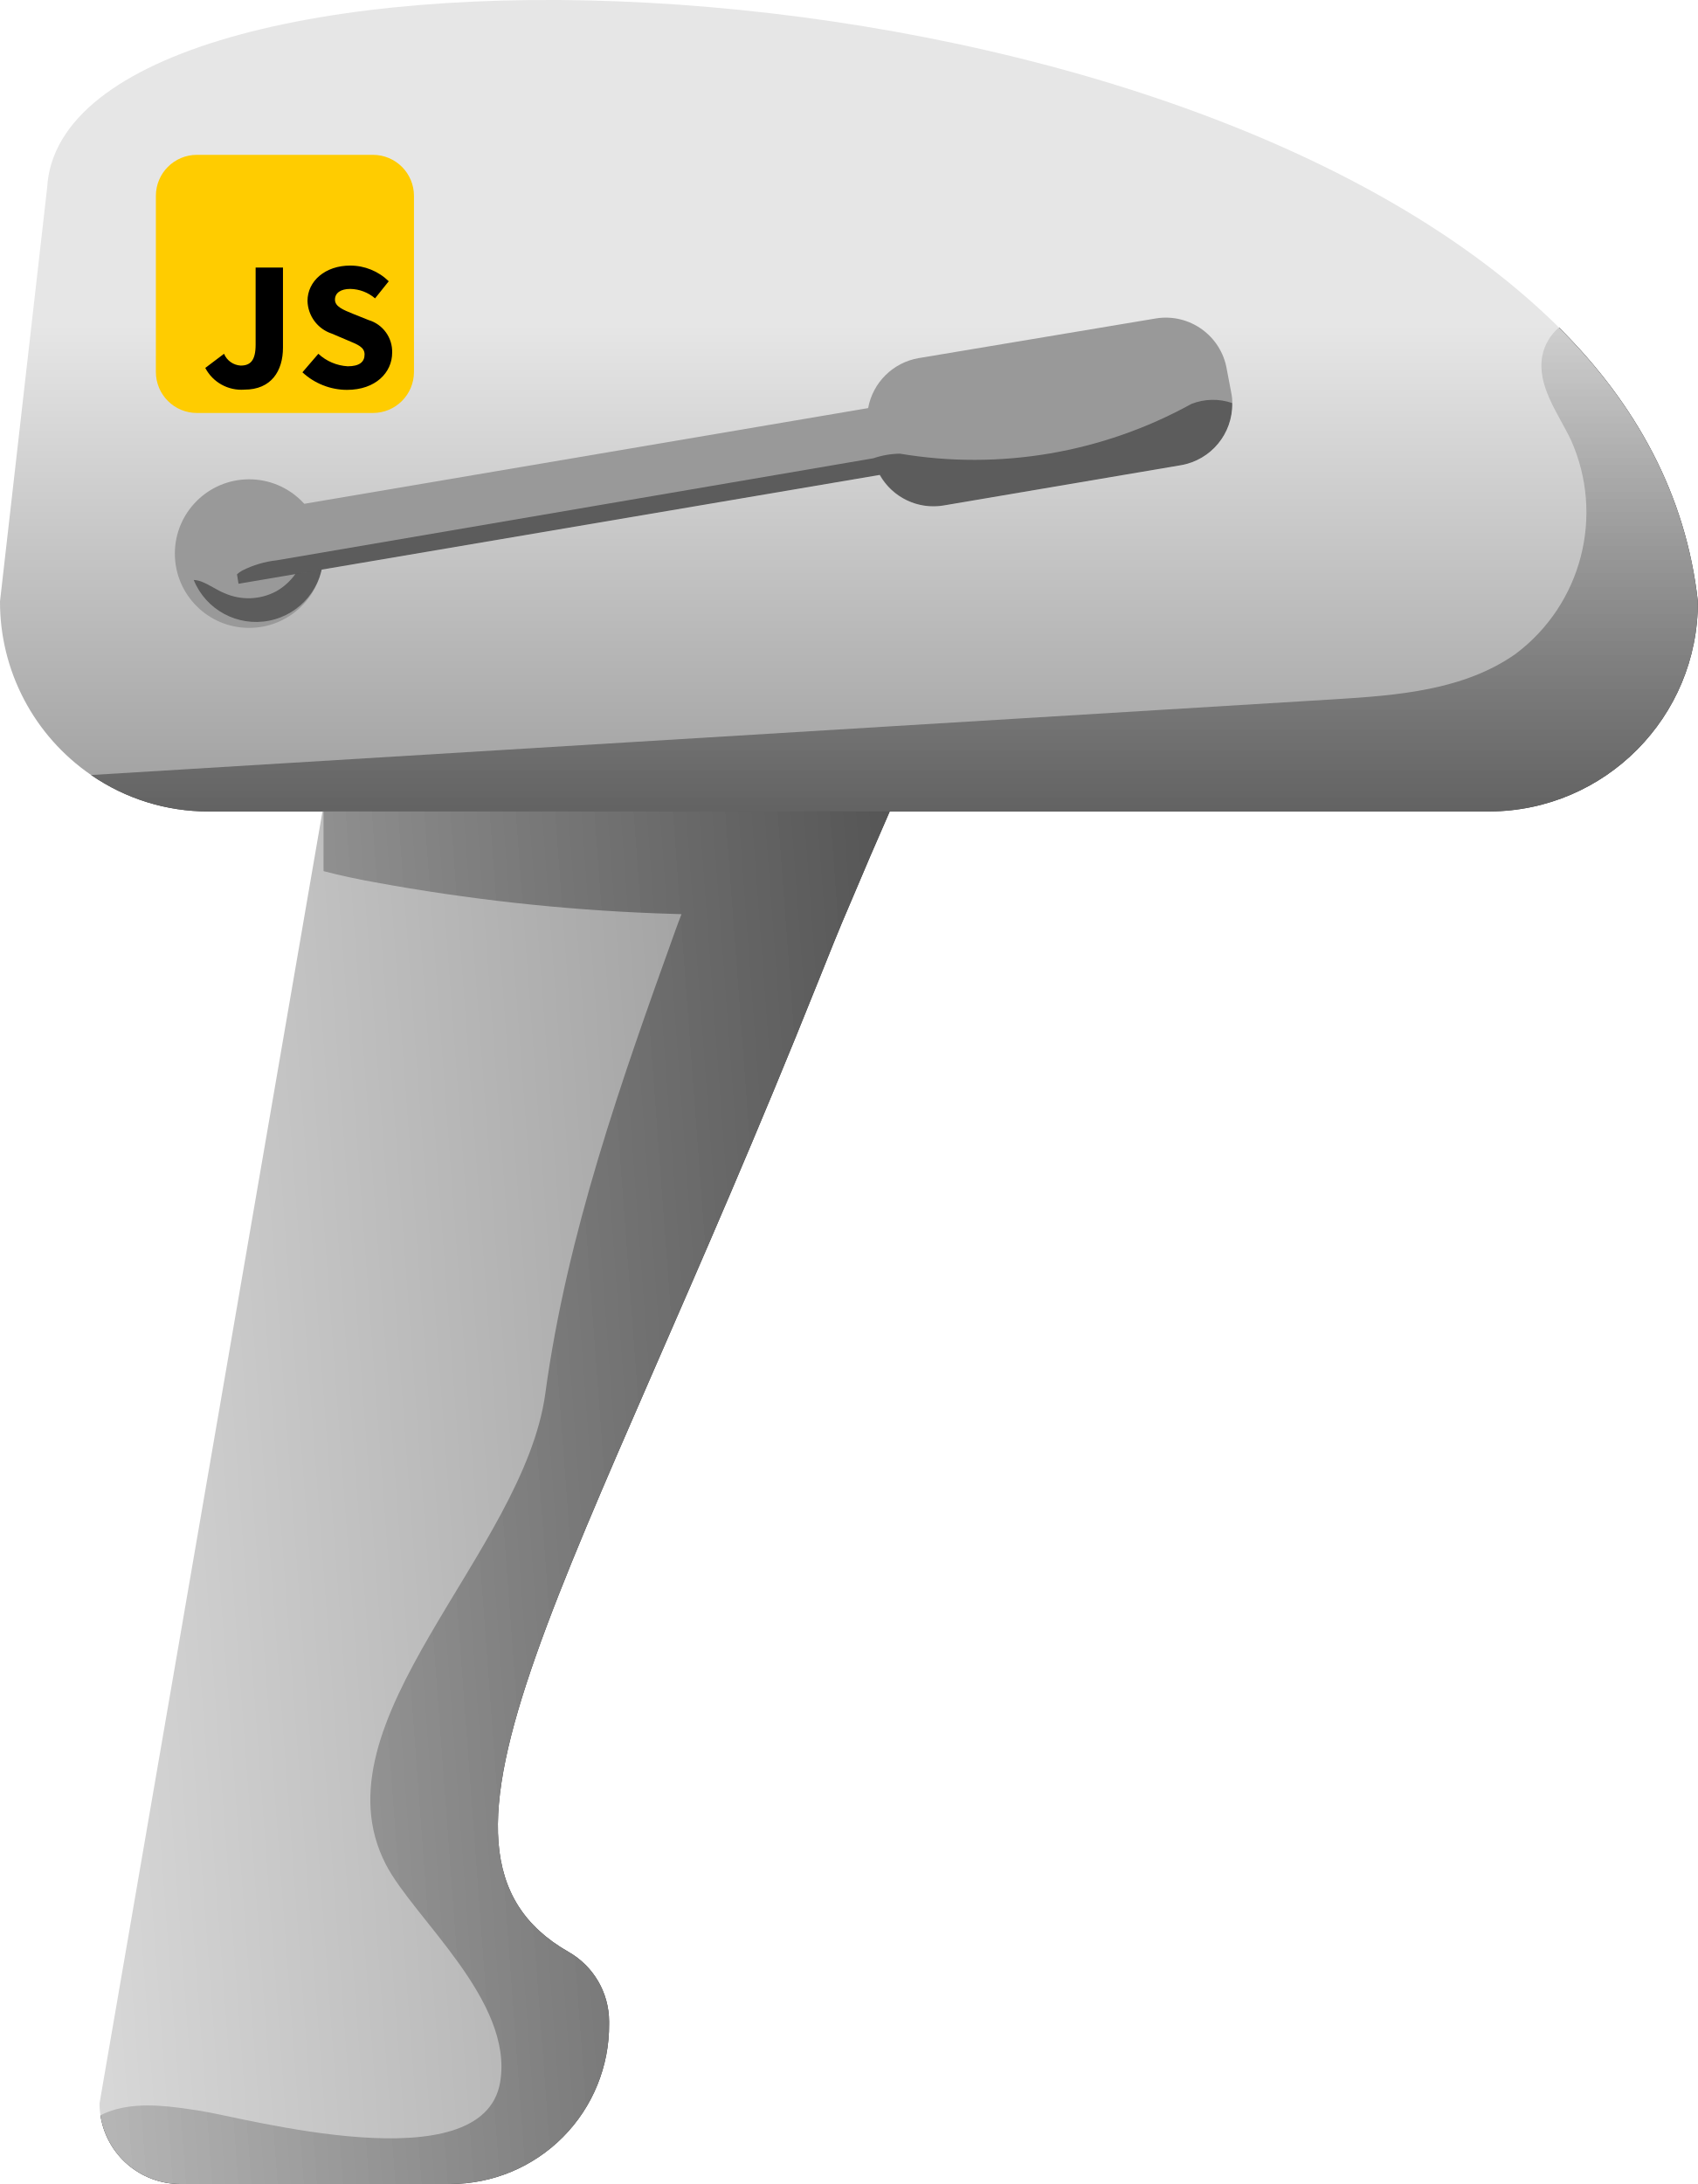
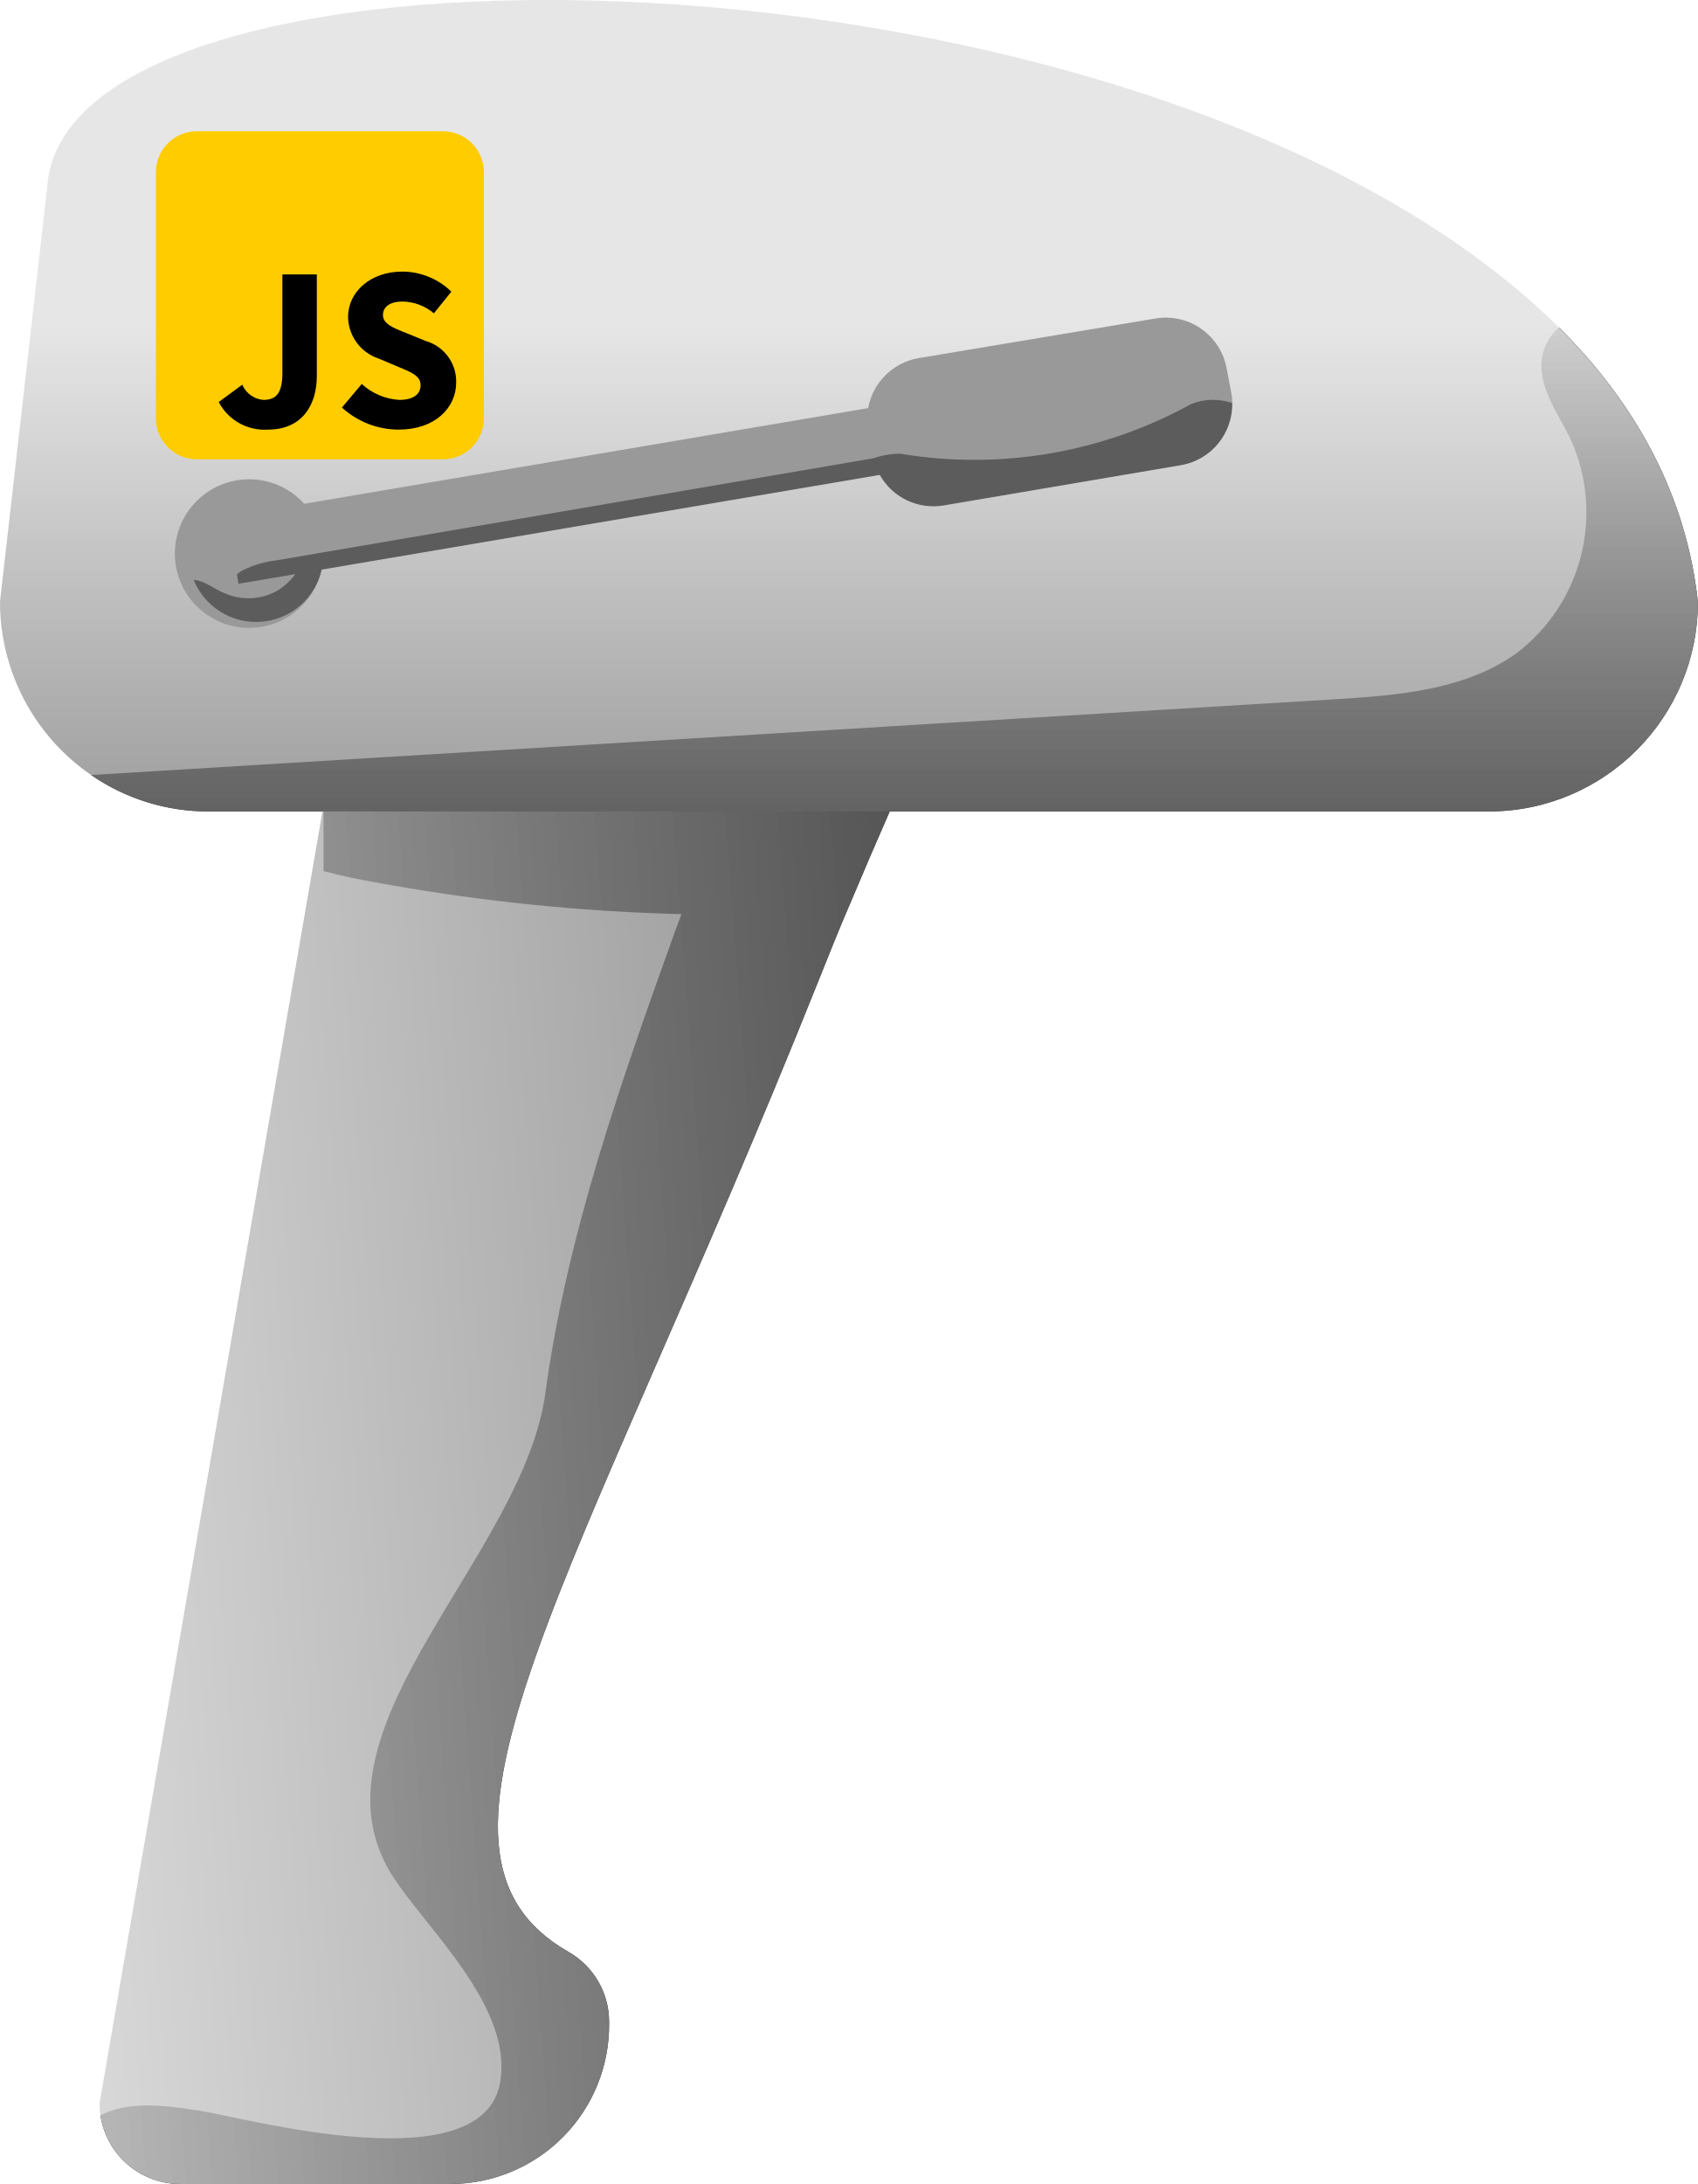
<svg xmlns="http://www.w3.org/2000/svg" viewBox="0 0 144 185.2">
  <defs>
    <style>.cls-1{isolation:isolate;}.cls-2{fill:url(#linear-gradient);}.cls-3,.cls-5{mix-blend-mode:soft-light;}.cls-4{fill:url(#linear-gradient-2);}.cls-6{fill:#999;}.cls-7{fill:#fc0;}</style>
    <linearGradient id="linear-gradient" x1="101.46" y1="120.76" x2="-115.12" y2="136.89" gradientUnits="userSpaceOnUse">
      <stop offset="0" stop-color="gray" />
      <stop offset="0.52" stop-color="#e6e6e6" />
    </linearGradient>
    <linearGradient id="linear-gradient-2" x1="72" y1="86.37" x2="72" y2="-26.67" gradientUnits="userSpaceOnUse">
      <stop offset="0" stop-color="#edc3a6" />
      <stop offset="0" stop-color="#eec5a9" />
      <stop offset="0" stop-color="gray" />
      <stop offset="0.52" stop-color="#e6e6e6" />
    </linearGradient>
  </defs>
  <g class="cls-1">
    <g id="Layer_2" data-name="Layer 2">
      <g id="man">
        <g id="Motor">
          <g id="Motor-2" data-name="Motor">
            <path class="cls-2" d="M75.56,68.58c-1.19,2.71-2.33,5.36-3.41,7.93-1,2.3-1.89,4.56-2.77,6.75-20.51,51.28-36.24,73.66-21.16,82.26a6.81,6.81,0,0,1,3.44,5.88v.22A13.48,13.48,0,0,1,38.18,185.2H15.28a6.84,6.84,0,0,1-6.76-5.83,5.73,5.73,0,0,1-.08-1l19-110.09c0-3.78,3.06-.58,6.84-.58H61l.77,0c.18,0,.39,0,.59-.06C67.9,67,77.34,64.54,75.56,68.58Z" />
            <path class="cls-3" d="M75.56,68.58c-1.19,2.71-2.33,5.36-3.41,7.93-1,2.3-1.89,4.56-2.77,6.75-20.51,51.28-36.24,73.66-21.16,82.26a6.81,6.81,0,0,1,3.44,5.88v.22A13.48,13.48,0,0,1,38.18,185.2H15.28a6.84,6.84,0,0,1-6.76-5.83,7.43,7.43,0,0,1,1.33-.51c2.31-.61,4.75-.23,7.11.13,3.73.57,24,6.22,25.46-2.43,1.16-6.91-7.35-13.9-9.7-18.47C26.48,146,44.41,131.68,46.25,118.16s6.44-26.5,11.06-39.34c.16-.44.32-.87.49-1.3l-2.12-.07a167,167,0,0,1-23.92-2.64c-1.44-.26-2.89-.56-4.32-.94v-5.6c0-3.78,3.06-.58,6.84-.58H61l.77,0c.18,0,.39,0,.59-.06C67.9,67,77.34,64.54,75.56,68.58Z" />
            <path class="cls-4" d="M144,51a17.74,17.74,0,0,1-17.67,17.81H17.67a17.47,17.47,0,0,1-9.94-3.09A17.8,17.8,0,0,1,0,51L4,15.9c1.35-23.18,92.18-22.26,127.32,11,.3.29.61.58.9.88C138.71,34.21,143,41.94,144,51Z" />
            <g class="cls-5">
              <path d="M144,51a17.74,17.74,0,0,1-17.67,17.81H17.67a17.47,17.47,0,0,1-9.94-3.09L113.16,59.3c5.35-.33,11-.76,15.38-3.85a15,15,0,0,0,4.69-18.15c-1.11-2.3-2.9-4.62-2.42-7.14a4.23,4.23,0,0,1,1.41-2.39C138.71,34.21,143,41.94,144,51Z" />
            </g>
            <path class="cls-6" d="M27.43,47a6.3,6.3,0,1,1,0-.11A.41.41,0,0,1,27.43,47Z" />
            <path class="cls-6" d="M104.44,33.38a3.66,3.66,0,0,1,.07.8,5.24,5.24,0,0,1-4.36,5.27l-20.1,3.41a5.25,5.25,0,0,1-6-4c0-.11,0-.21-.07-.33l-.35-2.09a5.67,5.67,0,0,1,0-1.84,5.26,5.26,0,0,1,4.27-4.23L98.05,27a5.25,5.25,0,0,1,6,4.33Z" />
            <g class="cls-5">
              <path d="M27.43,47a5.71,5.71,0,0,1-11,2.18,2.14,2.14,0,0,1,.63.13c.7.26,1.31.73,2,1a5,5,0,0,0,4.37-.17,5,5,0,0,0,2.48-3.59l0-.62a4.86,4.86,0,0,1,1.55.92A.41.41,0,0,1,27.43,47Z" />
            </g>
            <path class="cls-6" d="M76.57,39.94l-1.94.33L20.23,49.5l-.13-.8-.5-2.94a2,2,0,0,1,1.61-2.26l52.46-8.9h0a2,2,0,0,1,2.27,1.61l.38,2.26Z" />
            <path class="cls-3" d="M104.51,34.18a5.24,5.24,0,0,1-4.36,5.27l-20.1,3.41a5.2,5.2,0,0,1-5.42-2.59L20.23,49.5l-.13-.8a2.31,2.31,0,0,1,.45-.32,8.55,8.55,0,0,1,2.94-.87l50.59-8.65a7.28,7.28,0,0,1,2.24-.39,38.13,38.13,0,0,0,24.73-4.22A5,5,0,0,1,104.51,34.18Z" />
            <g id="JS_Logo" data-name="JS Logo">
-               <rect class="cls-7" x="13.22" y="13.13" width="21.89" height="21.89" rx="3.48" />
-               <path d="M17.41,31.2,19,30a1.63,1.63,0,0,0,1.41,1c.82,0,1.27-.42,1.27-1.77V22.69H24v6.78c0,2-1,3.57-3.27,3.57A3.45,3.45,0,0,1,17.41,31.2Z" />
-               <path d="M25.65,31.57,27,30a4,4,0,0,0,2.49,1.06c1,0,1.43-.37,1.43-1s-.58-.84-1.46-1.21l-1.32-.56a3,3,0,0,1-2.06-2.77c0-1.69,1.51-3,3.62-3a4.67,4.67,0,0,1,3.27,1.33l-1.16,1.45a3.32,3.32,0,0,0-2.11-.8c-.79,0-1.29.33-1.29.91s.66.85,1.55,1.21l1.3.52a2.8,2.8,0,0,1,2,2.77c0,1.68-1.41,3.15-3.83,3.15A5.57,5.57,0,0,1,25.65,31.57Z" />
+               <rect class="cls-7" x="13.22" y="11.13" width="27.82" height="27.82" rx="3.48" />
+               <path d="M18.55,34.09l2-1.47a2.11,2.11,0,0,0,1.79,1.29c1.05,0,1.61-.54,1.61-2.26V23.27h2.92v8.62c0,2.49-1.28,4.54-4.14,4.54A4.38,4.38,0,0,1,18.55,34.09Z" />
+               <path d="M29,34.56l1.68-2a5.15,5.15,0,0,0,3.18,1.35c1.21,0,1.81-.48,1.81-1.25s-.73-1.07-1.86-1.54l-1.68-.71a3.78,3.78,0,0,1-2.61-3.53c0-2.14,1.91-3.85,4.6-3.85a6,6,0,0,1,4.16,1.7l-1.48,1.84a4.22,4.22,0,0,0-2.68-1c-1,0-1.64.42-1.64,1.15s.84,1.08,2,1.53l1.64.67a3.57,3.57,0,0,1,2.57,3.51c0,2.15-1.79,4-4.87,4A7.14,7.14,0,0,1,29,34.56Z" />
            </g>
          </g>
        </g>
      </g>
    </g>
  </g>
</svg>
